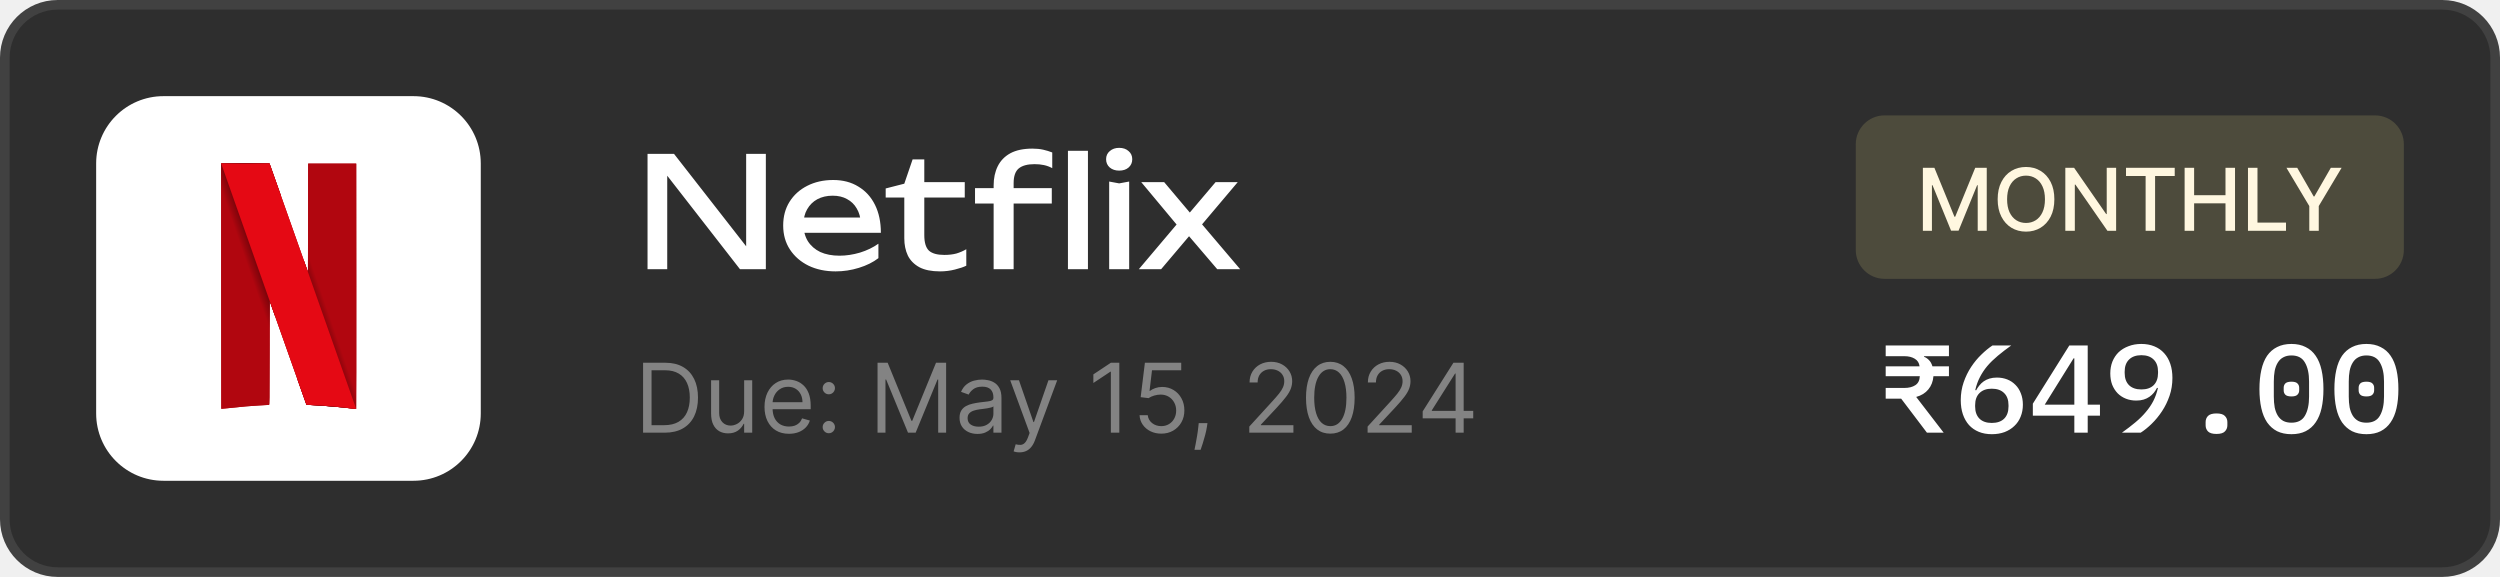
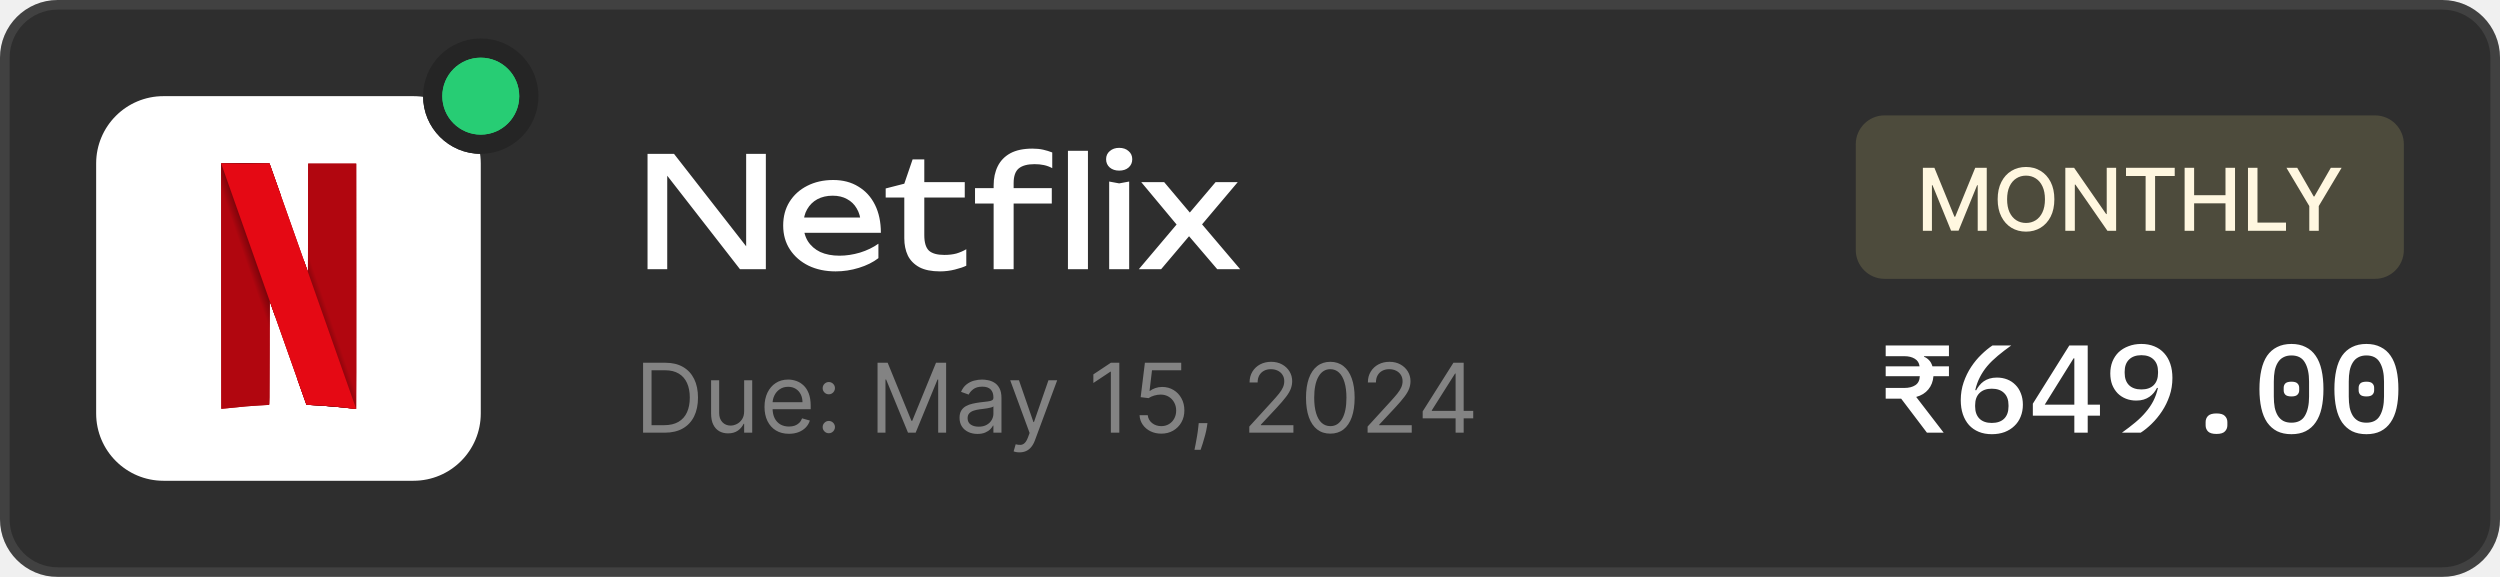
<svg xmlns="http://www.w3.org/2000/svg" width="260" height="60" viewBox="0 0 260 60" fill="none">
  <g clip-path="url(#clip0_32_7)">
-     <rect x="0.5" y="0.5" width="259" height="59" rx="5.5" fill="#2E2E2E" stroke="#414141" />
+     <g filter="url(#filter0_b_32_7)">
+       <rect width="260" height="60" rx="6" fill="#2E2E2E" fill-opacity="0.1" />
+       <rect x="0.5" y="0.5" width="259" height="59" rx="5.5" fill="#2E2E2E" stroke="#414141" />
+     </g>
    <rect x="10" y="10" width="40" height="40" rx="7" fill="white" />
    <path fill-rule="evenodd" clip-rule="evenodd" d="M32.047 17.017L32.037 22.656L32.027 28.296L31.563 26.986C31.562 26.986 31.562 26.984 31.562 26.984L30.962 39.539C31.552 41.203 31.868 42.092 31.871 42.096C31.876 42.1 32.212 42.12 32.618 42.141C33.848 42.202 35.372 42.333 36.528 42.476C36.796 42.509 37.026 42.526 37.04 42.514C37.054 42.502 37.061 36.76 37.057 29.754L37.048 17.017H32.047ZM23 17V29.75C23 36.763 23.007 42.507 23.015 42.516C23.024 42.524 23.458 42.483 23.98 42.425C24.503 42.366 25.225 42.293 25.585 42.263C26.137 42.216 27.785 42.11 27.976 42.109C28.032 42.109 28.035 41.822 28.044 36.709L28.052 31.309L28.451 32.437C28.512 32.612 28.532 32.666 28.592 32.836L29.191 20.284C29.064 19.925 29.131 20.114 28.985 19.702C28.496 18.317 28.08 17.143 28.062 17.092L28.029 17H23Z" fill="#B1060F" />
    <path fill-rule="evenodd" clip-rule="evenodd" d="M23 17V24.157L28.042 37.531C28.042 37.225 28.043 37.059 28.044 36.709L28.052 31.309L28.451 32.437C30.671 38.72 31.864 42.089 31.871 42.096C31.876 42.1 32.212 42.12 32.618 42.141C33.848 42.202 35.372 42.333 36.528 42.476C36.796 42.509 37.026 42.526 37.04 42.514C37.049 42.505 37.056 39.69 37.057 35.718L32.039 21.291L32.037 22.656L32.027 28.296L31.563 26.986C31.109 25.707 30.807 24.852 28.985 19.702C28.496 18.317 28.08 17.143 28.062 17.092L28.029 17H23Z" fill="url(#paint0_radial_32_7)" />
    <path fill-rule="evenodd" clip-rule="evenodd" d="M23 17L28.052 31.315V31.309L28.451 32.437C30.671 38.72 31.864 42.089 31.871 42.096C31.876 42.1 32.212 42.12 32.618 42.141C33.848 42.202 35.372 42.333 36.528 42.476C36.794 42.509 37.023 42.526 37.039 42.514L32.027 28.293V28.296L31.563 26.986C31.109 25.707 30.807 24.852 28.985 19.702C28.496 18.317 28.08 17.143 28.062 17.092L28.029 17L23 17Z" fill="#E50914" />
    <path fill-rule="evenodd" clip-rule="evenodd" d="M32.047 17.017L32.037 22.656L32.027 28.296L31.563 26.986C31.562 26.986 31.562 26.984 31.562 26.984L30.962 39.539C31.552 41.203 31.868 42.092 31.871 42.096C31.876 42.1 32.212 42.12 32.618 42.141C33.848 42.202 35.372 42.333 36.528 42.476C36.796 42.509 37.026 42.526 37.04 42.514C37.054 42.502 37.061 36.76 37.057 29.754L37.048 17.017H32.047ZM23 17V29.75C23 36.763 23.007 42.507 23.015 42.516C23.024 42.524 23.458 42.483 23.98 42.425C24.503 42.366 25.225 42.293 25.585 42.263C26.137 42.216 27.785 42.11 27.976 42.109C28.032 42.109 28.035 41.822 28.044 36.709L28.052 31.309L28.451 32.437C28.512 32.612 28.532 32.666 28.592 32.836L29.191 20.284C29.064 19.925 29.131 20.114 28.985 19.702C28.496 18.317 28.08 17.143 28.062 17.092L28.029 17H23Z" fill="#B1060F" />
    <path fill-rule="evenodd" clip-rule="evenodd" d="M23 17V24.157L28.042 37.531C28.042 37.225 28.043 37.059 28.044 36.709L28.052 31.309L28.451 32.437C30.671 38.72 31.864 42.089 31.871 42.096C31.876 42.1 32.212 42.12 32.618 42.141C33.848 42.202 35.372 42.333 36.528 42.476C36.796 42.509 37.026 42.526 37.04 42.514C37.049 42.505 37.056 39.69 37.057 35.718L32.039 21.291L32.037 22.656L32.027 28.296L31.563 26.986C31.109 25.707 30.807 24.852 28.985 19.702C28.496 18.317 28.08 17.143 28.062 17.092L28.029 17H23Z" fill="url(#paint1_radial_32_7)" />
    <path fill-rule="evenodd" clip-rule="evenodd" d="M23 17L28.052 31.315V31.309L28.451 32.437C30.671 38.72 31.864 42.089 31.871 42.096C31.876 42.1 32.212 42.12 32.618 42.141C33.848 42.202 35.372 42.333 36.528 42.476C36.794 42.509 37.023 42.526 37.039 42.514L32.027 28.293V28.296L31.563 26.986C31.109 25.707 30.807 24.852 28.985 19.702C28.496 18.317 28.08 17.143 28.062 17.092L28.029 17L23 17Z" fill="#E50914" />
    <path d="M78.464 26.72L77.6 26.816V16H79.648V28H76.96L68.544 17.184L69.392 17.088V28H67.344V16H70.096L78.464 26.72ZM86.907 28.224C85.851 28.224 84.913 28.027 84.091 27.632C83.27 27.227 82.625 26.667 82.155 25.952C81.686 25.237 81.451 24.405 81.451 23.456C81.451 22.517 81.67 21.696 82.107 20.992C82.555 20.277 83.169 19.723 83.947 19.328C84.737 18.923 85.638 18.72 86.651 18.72C87.665 18.72 88.539 18.949 89.275 19.408C90.022 19.856 90.598 20.491 91.003 21.312C91.409 22.133 91.611 23.099 91.611 24.208H83.083V22.624H90.571L89.531 23.216C89.499 22.619 89.355 22.107 89.099 21.68C88.854 21.253 88.518 20.928 88.091 20.704C87.675 20.469 87.179 20.352 86.603 20.352C85.995 20.352 85.462 20.475 85.003 20.72C84.555 20.965 84.203 21.312 83.947 21.76C83.691 22.197 83.563 22.72 83.563 23.328C83.563 24 83.713 24.581 84.011 25.072C84.321 25.563 84.753 25.941 85.307 26.208C85.873 26.464 86.539 26.592 87.307 26.592C88.001 26.592 88.71 26.485 89.435 26.272C90.161 26.048 90.801 25.739 91.355 25.344V26.848C90.801 27.275 90.123 27.611 89.323 27.856C88.534 28.101 87.729 28.224 86.907 28.224ZM92.111 20.544V19.6L94.047 19.104L94.911 16.576H96.127V18.944H100.335V20.544H96.127V24.464C96.127 25.221 96.287 25.755 96.607 26.064C96.938 26.363 97.471 26.512 98.207 26.512C98.677 26.512 99.093 26.464 99.455 26.368C99.818 26.261 100.165 26.112 100.495 25.92V27.632C100.218 27.771 99.823 27.904 99.311 28.032C98.81 28.16 98.293 28.224 97.759 28.224C96.874 28.224 96.159 28.08 95.615 27.792C95.071 27.493 94.671 27.088 94.415 26.576C94.17 26.053 94.047 25.456 94.047 24.784V20.544H92.111ZM107.594 17.072C106.858 17.072 106.309 17.221 105.946 17.52C105.594 17.819 105.418 18.325 105.418 19.04V28H103.338V19.296C103.338 18.528 103.482 17.856 103.77 17.28C104.058 16.704 104.496 16.256 105.082 15.936C105.68 15.616 106.442 15.456 107.37 15.456C107.786 15.456 108.16 15.493 108.49 15.568C108.821 15.643 109.136 15.739 109.434 15.856V17.488C109.157 17.339 108.869 17.232 108.57 17.168C108.272 17.104 107.946 17.072 107.594 17.072ZM101.402 21.168V19.568H109.386V21.168H101.402ZM111.066 15.68H113.146V28H111.066V15.68ZM115.354 18.88L116.394 19.072L117.434 18.88V28H115.354V18.88ZM116.394 17.744C115.999 17.744 115.674 17.637 115.418 17.424C115.162 17.2 115.034 16.912 115.034 16.56C115.034 16.208 115.162 15.925 115.418 15.712C115.674 15.488 115.999 15.376 116.394 15.376C116.799 15.376 117.125 15.488 117.37 15.712C117.626 15.925 117.754 16.208 117.754 16.56C117.754 16.912 117.626 17.2 117.37 17.424C117.125 17.637 116.799 17.744 116.394 17.744ZM118.435 28L122.803 22.832L122.787 23.856L118.691 18.944H121.075L124.179 22.624H123.299L126.419 18.944H128.723L124.547 23.888L124.467 22.688L128.979 28H126.595L123.203 24.032H124.115L120.755 28H118.435Z" fill="white" />
    <path d="M69.125 45H66.881V37.727H69.224C69.93 37.727 70.534 37.873 71.035 38.164C71.537 38.453 71.922 38.868 72.19 39.41C72.457 39.95 72.591 40.597 72.591 41.349C72.591 42.107 72.456 42.759 72.186 43.306C71.916 43.851 71.523 44.27 71.007 44.563C70.491 44.854 69.864 45 69.125 45ZM67.761 44.219H69.068C69.669 44.219 70.168 44.103 70.563 43.871C70.959 43.639 71.253 43.309 71.447 42.88C71.642 42.452 71.739 41.941 71.739 41.349C71.739 40.762 71.643 40.257 71.451 39.833C71.259 39.407 70.973 39.08 70.592 38.853C70.21 38.623 69.736 38.508 69.168 38.508H67.761V44.219ZM77.392 42.77V39.545H78.23V45H77.392V44.077H77.335C77.207 44.354 77.008 44.589 76.739 44.783C76.469 44.975 76.128 45.071 75.716 45.071C75.375 45.071 75.072 44.996 74.807 44.847C74.542 44.696 74.333 44.468 74.182 44.166C74.03 43.86 73.954 43.475 73.954 43.011V39.545H74.793V42.955C74.793 43.352 74.904 43.669 75.126 43.906C75.351 44.143 75.638 44.261 75.986 44.261C76.194 44.261 76.406 44.208 76.621 44.102C76.839 43.995 77.022 43.832 77.168 43.611C77.317 43.391 77.392 43.111 77.392 42.77ZM82.052 45.114C81.526 45.114 81.073 44.998 80.692 44.766C80.313 44.531 80.021 44.205 79.815 43.785C79.611 43.364 79.509 42.874 79.509 42.315C79.509 41.757 79.611 41.264 79.815 40.838C80.021 40.41 80.307 40.076 80.674 39.837C81.043 39.595 81.474 39.474 81.967 39.474C82.251 39.474 82.531 39.522 82.808 39.617C83.085 39.711 83.338 39.865 83.565 40.078C83.792 40.289 83.973 40.568 84.108 40.916C84.243 41.264 84.311 41.693 84.311 42.202V42.557H80.106V41.832H83.458C83.458 41.525 83.397 41.25 83.274 41.008C83.153 40.767 82.98 40.577 82.755 40.437C82.533 40.297 82.27 40.227 81.967 40.227C81.633 40.227 81.344 40.31 81.1 40.476C80.859 40.639 80.673 40.852 80.543 41.115C80.413 41.378 80.347 41.66 80.347 41.96V42.443C80.347 42.855 80.418 43.204 80.561 43.491C80.705 43.775 80.905 43.992 81.161 44.141C81.416 44.287 81.713 44.361 82.052 44.361C82.272 44.361 82.471 44.33 82.649 44.269C82.829 44.205 82.984 44.11 83.114 43.984C83.244 43.856 83.345 43.698 83.416 43.508L84.225 43.736C84.14 44.01 83.997 44.252 83.796 44.46C83.594 44.666 83.346 44.827 83.05 44.943C82.754 45.057 82.421 45.114 82.052 45.114ZM86.196 45.057C86.021 45.057 85.871 44.994 85.745 44.869C85.62 44.743 85.557 44.593 85.557 44.418C85.557 44.242 85.62 44.092 85.745 43.967C85.871 43.841 86.021 43.778 86.196 43.778C86.371 43.778 86.522 43.841 86.647 43.967C86.773 44.092 86.835 44.242 86.835 44.418C86.835 44.534 86.806 44.64 86.747 44.737C86.69 44.834 86.613 44.912 86.516 44.972C86.421 45.028 86.315 45.057 86.196 45.057ZM86.196 41.008C86.021 41.008 85.871 40.946 85.745 40.82C85.62 40.695 85.557 40.544 85.557 40.369C85.557 40.194 85.62 40.044 85.745 39.918C85.871 39.793 86.021 39.73 86.196 39.73C86.371 39.73 86.522 39.793 86.647 39.918C86.773 40.044 86.835 40.194 86.835 40.369C86.835 40.485 86.806 40.592 86.747 40.689C86.69 40.786 86.613 40.864 86.516 40.923C86.421 40.98 86.315 41.008 86.196 41.008ZM91.265 37.727H92.317L94.788 43.764H94.873L97.345 37.727H98.396V45H97.572V39.474H97.501L95.228 45H94.433L92.16 39.474H92.089V45H91.265V37.727ZM101.653 45.128C101.308 45.128 100.994 45.063 100.712 44.932C100.431 44.8 100.207 44.609 100.041 44.361C99.876 44.11 99.793 43.807 99.793 43.452C99.793 43.139 99.854 42.886 99.977 42.692C100.1 42.495 100.265 42.341 100.471 42.23C100.677 42.119 100.904 42.036 101.153 41.981C101.404 41.925 101.656 41.88 101.909 41.847C102.241 41.804 102.509 41.772 102.715 41.751C102.924 41.727 103.075 41.688 103.17 41.633C103.267 41.579 103.315 41.484 103.315 41.349V41.321C103.315 40.971 103.219 40.698 103.028 40.504C102.838 40.31 102.551 40.213 102.165 40.213C101.765 40.213 101.451 40.301 101.224 40.476C100.996 40.651 100.837 40.838 100.744 41.037L99.949 40.753C100.091 40.421 100.28 40.163 100.517 39.979C100.756 39.792 101.017 39.661 101.298 39.588C101.582 39.512 101.862 39.474 102.136 39.474C102.312 39.474 102.513 39.496 102.74 39.538C102.97 39.579 103.191 39.663 103.404 39.791C103.62 39.918 103.798 40.111 103.94 40.369C104.082 40.627 104.153 40.973 104.153 41.406V45H103.315V44.261H103.273C103.216 44.38 103.121 44.506 102.989 44.641C102.856 44.776 102.68 44.891 102.46 44.986C102.239 45.081 101.971 45.128 101.653 45.128ZM101.781 44.375C102.113 44.375 102.392 44.31 102.619 44.18C102.849 44.05 103.022 43.881 103.138 43.675C103.256 43.469 103.315 43.253 103.315 43.026V42.258C103.28 42.301 103.202 42.34 103.081 42.376C102.963 42.409 102.825 42.438 102.669 42.465C102.515 42.488 102.365 42.51 102.218 42.528C102.074 42.545 101.956 42.559 101.866 42.571C101.649 42.599 101.445 42.646 101.256 42.709C101.069 42.771 100.917 42.865 100.801 42.99C100.688 43.113 100.631 43.281 100.631 43.494C100.631 43.785 100.738 44.006 100.954 44.155C101.172 44.302 101.447 44.375 101.781 44.375ZM106.028 47.045C105.885 47.045 105.759 47.034 105.648 47.01C105.536 46.989 105.459 46.967 105.417 46.946L105.63 46.207C105.833 46.26 106.013 46.278 106.17 46.264C106.326 46.25 106.464 46.18 106.585 46.055C106.708 45.932 106.821 45.731 106.922 45.455L107.079 45.028L105.062 39.545H105.971L107.476 43.892H107.533L109.039 39.545H109.948L107.633 45.795C107.528 46.077 107.399 46.31 107.246 46.495C107.092 46.682 106.913 46.821 106.709 46.91C106.508 47.001 106.281 47.045 106.028 47.045ZM116.409 37.727V45H115.529V38.651H115.486L113.71 39.83V38.935L115.529 37.727H116.409ZM120.774 45.099C120.357 45.099 119.982 45.017 119.648 44.851C119.314 44.685 119.047 44.458 118.845 44.169C118.644 43.88 118.534 43.551 118.515 43.182H119.367C119.401 43.511 119.55 43.783 119.815 43.999C120.082 44.212 120.402 44.318 120.774 44.318C121.072 44.318 121.337 44.248 121.569 44.109C121.803 43.969 121.987 43.777 122.119 43.533C122.254 43.287 122.322 43.009 122.322 42.699C122.322 42.382 122.252 42.099 122.112 41.85C121.975 41.599 121.786 41.401 121.544 41.257C121.303 41.113 121.027 41.039 120.717 41.037C120.494 41.035 120.266 41.069 120.031 41.14C119.797 41.209 119.604 41.297 119.453 41.406L118.629 41.307L119.069 37.727H122.847V38.508H119.808L119.552 40.653H119.595C119.744 40.535 119.931 40.437 120.156 40.359C120.381 40.281 120.615 40.242 120.859 40.242C121.304 40.242 121.7 40.348 122.048 40.561C122.399 40.772 122.673 41.061 122.872 41.428C123.074 41.794 123.174 42.214 123.174 42.685C123.174 43.149 123.07 43.563 122.862 43.928C122.656 44.29 122.372 44.576 122.009 44.787C121.647 44.995 121.235 45.099 120.774 45.099ZM125.576 44.006L125.519 44.389C125.479 44.659 125.417 44.948 125.334 45.256C125.254 45.563 125.17 45.853 125.082 46.126C124.994 46.398 124.922 46.615 124.865 46.776H124.226C124.257 46.624 124.297 46.424 124.347 46.175C124.397 45.927 124.446 45.649 124.496 45.341C124.548 45.035 124.591 44.723 124.624 44.403L124.667 44.006H125.576ZM129.927 45V44.361L132.327 41.733C132.609 41.425 132.841 41.158 133.023 40.93C133.206 40.701 133.34 40.485 133.428 40.284C133.518 40.081 133.563 39.867 133.563 39.645C133.563 39.389 133.501 39.168 133.378 38.981C133.258 38.794 133.092 38.649 132.881 38.548C132.671 38.446 132.434 38.395 132.171 38.395C131.892 38.395 131.648 38.453 131.439 38.569C131.233 38.682 131.074 38.842 130.96 39.048C130.849 39.254 130.793 39.496 130.793 39.773H129.955C129.955 39.347 130.053 38.972 130.25 38.651C130.446 38.329 130.714 38.078 131.052 37.898C131.393 37.718 131.776 37.628 132.199 37.628C132.626 37.628 133.003 37.718 133.332 37.898C133.661 38.078 133.919 38.32 134.106 38.626C134.293 38.931 134.387 39.271 134.387 39.645C134.387 39.912 134.338 40.174 134.241 40.43C134.147 40.683 133.981 40.966 133.744 41.278C133.51 41.589 133.184 41.967 132.768 42.415L131.134 44.162V44.219H134.515V45H129.927ZM138.354 45.099C137.818 45.099 137.363 44.954 136.986 44.663C136.61 44.369 136.322 43.944 136.123 43.388C135.925 42.829 135.825 42.154 135.825 41.364C135.825 40.578 135.925 39.907 136.123 39.35C136.325 38.791 136.613 38.365 136.99 38.072C137.369 37.776 137.823 37.628 138.354 37.628C138.884 37.628 139.337 37.776 139.714 38.072C140.092 38.365 140.381 38.791 140.58 39.35C140.781 39.907 140.882 40.578 140.882 41.364C140.882 42.154 140.782 42.829 140.584 43.388C140.385 43.944 140.097 44.369 139.721 44.663C139.344 44.954 138.889 45.099 138.354 45.099ZM138.354 44.318C138.884 44.318 139.296 44.062 139.589 43.551C139.883 43.04 140.03 42.311 140.03 41.364C140.03 40.734 139.962 40.198 139.827 39.755C139.695 39.312 139.503 38.975 139.252 38.743C139.003 38.511 138.704 38.395 138.354 38.395C137.828 38.395 137.417 38.654 137.121 39.173C136.825 39.689 136.677 40.419 136.677 41.364C136.677 41.993 136.744 42.528 136.876 42.969C137.009 43.409 137.199 43.744 137.448 43.974C137.699 44.203 138.001 44.318 138.354 44.318ZM142.231 45V44.361L144.632 41.733C144.914 41.425 145.146 41.158 145.328 40.93C145.51 40.701 145.645 40.485 145.733 40.284C145.823 40.081 145.868 39.867 145.868 39.645C145.868 39.389 145.806 39.168 145.683 38.981C145.562 38.794 145.397 38.649 145.186 38.548C144.975 38.446 144.738 38.395 144.476 38.395C144.196 38.395 143.952 38.453 143.744 38.569C143.538 38.682 143.378 38.842 143.265 39.048C143.153 39.254 143.098 39.496 143.098 39.773H142.26C142.26 39.347 142.358 38.972 142.555 38.651C142.751 38.329 143.019 38.078 143.357 37.898C143.698 37.718 144.08 37.628 144.504 37.628C144.93 37.628 145.308 37.718 145.637 37.898C145.966 38.078 146.224 38.32 146.411 38.626C146.598 38.931 146.692 39.271 146.692 39.645C146.692 39.912 146.643 40.174 146.546 40.43C146.451 40.683 146.286 40.966 146.049 41.278C145.814 41.589 145.489 41.967 145.072 42.415L143.439 44.162V44.219H146.819V45H142.231ZM147.959 43.508V42.784L151.155 37.727H151.681V38.849H151.326L148.911 42.67V42.727H153.215V43.508H147.959ZM151.383 45V43.288V42.951V37.727H152.221V45H151.383Z" fill="#838383" />
    <path d="M200.402 45L197.724 41.464H196.112V40.346H198.062C198.521 40.346 198.898 40.251 199.193 40.06C199.487 39.869 199.643 39.557 199.661 39.124H196.112V38.097H199.635C199.591 37.742 199.422 37.477 199.128 37.304C198.842 37.131 198.486 37.044 198.062 37.044H196.112V35.926H202.69V37.044H200.103V37.109C200.276 37.17 200.441 37.278 200.597 37.434C200.761 37.59 200.887 37.811 200.974 38.097H202.69V39.124H201.078C201.034 39.67 200.857 40.129 200.545 40.502C200.241 40.875 199.821 41.135 199.284 41.282L202.144 45H200.402ZM207.156 45.156C206.645 45.156 206.19 45.074 205.791 44.909C205.393 44.744 205.055 44.51 204.777 44.207C204.5 43.895 204.288 43.522 204.14 43.089C203.993 42.656 203.919 42.166 203.919 41.62C203.919 40.961 204.019 40.342 204.218 39.761C204.418 39.18 204.678 38.647 204.998 38.162C205.319 37.677 205.674 37.248 206.064 36.875C206.454 36.494 206.84 36.177 207.221 35.926H209.171C208.651 36.299 208.183 36.658 207.767 37.005C207.351 37.352 206.987 37.707 206.675 38.071C206.372 38.435 206.116 38.821 205.908 39.228C205.7 39.627 205.54 40.073 205.427 40.567L205.518 40.593C205.614 40.411 205.726 40.242 205.856 40.086C205.986 39.921 206.138 39.778 206.311 39.657C206.485 39.536 206.684 39.44 206.909 39.371C207.135 39.302 207.39 39.267 207.676 39.267C208.066 39.267 208.426 39.332 208.755 39.462C209.085 39.592 209.371 39.783 209.613 40.034C209.856 40.277 210.042 40.571 210.172 40.918C210.311 41.265 210.38 41.655 210.38 42.088C210.38 42.539 210.302 42.955 210.146 43.336C209.999 43.709 209.782 44.029 209.496 44.298C209.219 44.567 208.881 44.779 208.482 44.935C208.084 45.082 207.642 45.156 207.156 45.156ZM207.143 43.986C207.698 43.986 208.127 43.839 208.43 43.544C208.734 43.241 208.885 42.816 208.885 42.27V42.14C208.885 41.594 208.734 41.174 208.43 40.879C208.127 40.576 207.698 40.424 207.143 40.424C206.597 40.424 206.173 40.576 205.869 40.879C205.566 41.174 205.414 41.594 205.414 42.14V42.27C205.414 42.816 205.566 43.241 205.869 43.544C206.173 43.839 206.597 43.986 207.143 43.986ZM215.731 45V43.232H211.415V41.984L215.211 35.926H217.122V42.088H218.396V43.232H217.122V45H215.731ZM212.65 42.088H215.731V37.265H215.653L212.65 42.088ZM225.931 39.306C225.931 39.965 225.832 40.584 225.632 41.165C225.433 41.746 225.173 42.279 224.852 42.764C224.532 43.249 224.176 43.683 223.786 44.064C223.396 44.445 223.011 44.757 222.629 45H220.679C221.199 44.627 221.667 44.268 222.083 43.921C222.499 43.574 222.859 43.219 223.162 42.855C223.474 42.491 223.734 42.11 223.942 41.711C224.15 41.304 224.311 40.853 224.423 40.359L224.332 40.333C224.237 40.515 224.124 40.688 223.994 40.853C223.864 41.009 223.713 41.148 223.539 41.269C223.366 41.39 223.167 41.486 222.941 41.555C222.716 41.624 222.46 41.659 222.174 41.659C221.784 41.659 221.425 41.594 221.095 41.464C220.766 41.334 220.48 41.148 220.237 40.905C219.995 40.654 219.804 40.355 219.665 40.008C219.535 39.661 219.47 39.271 219.47 38.838C219.47 38.387 219.544 37.976 219.691 37.603C219.847 37.222 220.064 36.897 220.341 36.628C220.627 36.359 220.97 36.151 221.368 36.004C221.767 35.848 222.209 35.77 222.694 35.77C223.197 35.77 223.648 35.852 224.046 36.017C224.454 36.182 224.796 36.42 225.073 36.732C225.351 37.035 225.563 37.404 225.71 37.837C225.858 38.27 225.931 38.76 225.931 39.306ZM222.707 40.502C223.253 40.502 223.678 40.355 223.981 40.06C224.285 39.757 224.436 39.332 224.436 38.786V38.656C224.436 38.11 224.285 37.69 223.981 37.395C223.678 37.092 223.253 36.94 222.707 36.94C222.153 36.94 221.724 37.092 221.42 37.395C221.117 37.69 220.965 38.11 220.965 38.656V38.786C220.965 39.332 221.117 39.757 221.42 40.06C221.724 40.355 222.153 40.502 222.707 40.502ZM230.515 45.13C230.099 45.13 229.805 45.043 229.631 44.87C229.467 44.697 229.384 44.484 229.384 44.233V43.895C229.384 43.644 229.467 43.431 229.631 43.258C229.805 43.085 230.099 42.998 230.515 42.998C230.931 42.998 231.222 43.085 231.386 43.258C231.56 43.431 231.646 43.644 231.646 43.895V44.233C231.646 44.484 231.56 44.697 231.386 44.87C231.222 45.043 230.931 45.13 230.515 45.13ZM238.31 45.156C237.738 45.156 237.24 45.052 236.815 44.844C236.399 44.627 236.052 44.32 235.775 43.921C235.506 43.522 235.307 43.033 235.177 42.452C235.047 41.871 234.982 41.208 234.982 40.463C234.982 39.726 235.047 39.068 235.177 38.487C235.307 37.898 235.506 37.404 235.775 37.005C236.052 36.606 236.399 36.303 236.815 36.095C237.24 35.878 237.738 35.77 238.31 35.77C238.882 35.77 239.376 35.878 239.792 36.095C240.217 36.303 240.563 36.606 240.832 37.005C241.109 37.404 241.313 37.898 241.443 38.487C241.573 39.068 241.638 39.726 241.638 40.463C241.638 41.208 241.573 41.871 241.443 42.452C241.313 43.033 241.109 43.522 240.832 43.921C240.563 44.32 240.217 44.627 239.792 44.844C239.376 45.052 238.882 45.156 238.31 45.156ZM238.31 43.96C238.969 43.96 239.437 43.717 239.714 43.232C240 42.738 240.143 42.075 240.143 41.243V39.683C240.143 38.851 240 38.192 239.714 37.707C239.437 37.213 238.969 36.966 238.31 36.966C237.981 36.966 237.699 37.031 237.465 37.161C237.231 37.282 237.04 37.464 236.893 37.707C236.746 37.941 236.637 38.227 236.568 38.565C236.507 38.894 236.477 39.267 236.477 39.683V41.243C236.477 41.659 236.507 42.036 236.568 42.374C236.637 42.703 236.746 42.989 236.893 43.232C237.04 43.466 237.231 43.648 237.465 43.778C237.699 43.899 237.981 43.96 238.31 43.96ZM238.31 41.23C238.007 41.23 237.794 41.169 237.673 41.048C237.56 40.927 237.504 40.779 237.504 40.606V40.32C237.504 40.147 237.56 39.999 237.673 39.878C237.794 39.757 238.007 39.696 238.31 39.696C238.613 39.696 238.821 39.757 238.934 39.878C239.055 39.999 239.116 40.147 239.116 40.32V40.606C239.116 40.779 239.055 40.927 238.934 41.048C238.821 41.169 238.613 41.23 238.31 41.23ZM246.105 45.156C245.533 45.156 245.035 45.052 244.61 44.844C244.194 44.627 243.847 44.32 243.57 43.921C243.301 43.522 243.102 43.033 242.972 42.452C242.842 41.871 242.777 41.208 242.777 40.463C242.777 39.726 242.842 39.068 242.972 38.487C243.102 37.898 243.301 37.404 243.57 37.005C243.847 36.606 244.194 36.303 244.61 36.095C245.035 35.878 245.533 35.77 246.105 35.77C246.677 35.77 247.171 35.878 247.587 36.095C248.012 36.303 248.358 36.606 248.627 37.005C248.904 37.404 249.108 37.898 249.238 38.487C249.368 39.068 249.433 39.726 249.433 40.463C249.433 41.208 249.368 41.871 249.238 42.452C249.108 43.033 248.904 43.522 248.627 43.921C248.358 44.32 248.012 44.627 247.587 44.844C247.171 45.052 246.677 45.156 246.105 45.156ZM246.105 43.96C246.764 43.96 247.232 43.717 247.509 43.232C247.795 42.738 247.938 42.075 247.938 41.243V39.683C247.938 38.851 247.795 38.192 247.509 37.707C247.232 37.213 246.764 36.966 246.105 36.966C245.776 36.966 245.494 37.031 245.26 37.161C245.026 37.282 244.835 37.464 244.688 37.707C244.541 37.941 244.432 38.227 244.363 38.565C244.302 38.894 244.272 39.267 244.272 39.683V41.243C244.272 41.659 244.302 42.036 244.363 42.374C244.432 42.703 244.541 42.989 244.688 43.232C244.835 43.466 245.026 43.648 245.26 43.778C245.494 43.899 245.776 43.96 246.105 43.96ZM246.105 41.23C245.802 41.23 245.589 41.169 245.468 41.048C245.355 40.927 245.299 40.779 245.299 40.606V40.32C245.299 40.147 245.355 39.999 245.468 39.878C245.589 39.757 245.802 39.696 246.105 39.696C246.408 39.696 246.616 39.757 246.729 39.878C246.85 39.999 246.911 40.147 246.911 40.32V40.606C246.911 40.779 246.85 40.927 246.729 41.048C246.616 41.169 246.408 41.23 246.105 41.23Z" fill="white" />
    <rect x="193" y="12" width="57" height="17" rx="3" fill="#4D4B3C" />
    <path d="M199.98 17.454H201.179L203.263 22.543H203.339L205.423 17.454H206.622V24H205.682V19.264H205.621L203.691 23.99H202.911L200.981 19.26H200.92V24H199.98V17.454ZM213.653 20.727C213.653 21.426 213.525 22.027 213.27 22.53C213.014 23.03 212.663 23.416 212.218 23.687C211.775 23.955 211.271 24.09 210.706 24.09C210.14 24.09 209.634 23.955 209.188 23.687C208.745 23.416 208.396 23.029 208.14 22.527C207.884 22.024 207.757 21.424 207.757 20.727C207.757 20.028 207.884 19.429 208.14 18.928C208.396 18.425 208.745 18.039 209.188 17.771C209.634 17.5 210.14 17.365 210.706 17.365C211.271 17.365 211.775 17.5 212.218 17.771C212.663 18.039 213.014 18.425 213.27 18.928C213.525 19.429 213.653 20.028 213.653 20.727ZM212.675 20.727C212.675 20.195 212.589 19.746 212.416 19.382C212.246 19.015 212.011 18.738 211.713 18.551C211.417 18.361 211.081 18.266 210.706 18.266C210.329 18.266 209.993 18.361 209.697 18.551C209.4 18.738 209.166 19.015 208.993 19.382C208.823 19.746 208.738 20.195 208.738 20.727C208.738 21.26 208.823 21.709 208.993 22.076C209.166 22.44 209.4 22.717 209.697 22.907C209.993 23.095 210.329 23.188 210.706 23.188C211.081 23.188 211.417 23.095 211.713 22.907C212.011 22.717 212.246 22.44 212.416 22.076C212.589 21.709 212.675 21.26 212.675 20.727ZM220.077 17.454V24H219.17L215.843 19.2H215.782V24H214.794V17.454H215.709L219.039 22.261H219.099V17.454H220.077ZM221.105 18.305V17.454H226.171V18.305H224.129V24H223.144V18.305H221.105ZM227.2 24V17.454H228.188V20.299H231.451V17.454H232.442V24H231.451V21.146H228.188V24H227.2ZM233.79 24V17.454H234.778V23.15H237.744V24H233.79ZM237.792 17.454H238.914L240.623 20.43H240.694L242.404 17.454H243.525L241.151 21.43V24H240.166V21.43L237.792 17.454Z" fill="#FFF7E0" />
+     <circle cx="50" cy="10" r="6" fill="#2E2E2E" />
+     <circle cx="50" cy="10" r="6" fill="#252525" />
+     <circle cx="50" cy="10" r="4" fill="#27CD74" />
+     <circle cx="50" cy="10" r="4" fill="#27CD74" />
  </g>
  <defs>
+     <filter id="filter0_b_32_7" x="-5" y="-5" width="270" height="70" filterUnits="userSpaceOnUse" color-interpolation-filters="sRGB">
+       <feFlood flood-opacity="0" result="BackgroundImageFix" />
+       <feGaussianBlur in="BackgroundImageFix" stdDeviation="2.5" />
+       <feComposite in2="SourceAlpha" operator="in" result="effect1_backgroundBlur_32_7" />
+       <feBlend mode="normal" in="SourceGraphic" in2="effect1_backgroundBlur_32_7" result="shape" />
+     </filter>
    <radialGradient id="paint0_radial_32_7" cx="0" cy="0" r="1" gradientUnits="userSpaceOnUse" gradientTransform="translate(29.7952 29.6107) rotate(-19.0977) scale(3.18616 116.706)">
      <stop />
      <stop offset="1" stop-opacity="0" />
    </radialGradient>
    <radialGradient id="paint1_radial_32_7" cx="0" cy="0" r="1" gradientUnits="userSpaceOnUse" gradientTransform="translate(29.7952 29.6107) rotate(-19.0977) scale(3.18616 116.706)">
      <stop />
      <stop offset="1" stop-opacity="0" />
    </radialGradient>
    <clipPath id="clip0_32_7">
      <rect width="260" height="60" fill="white" />
    </clipPath>
  </defs>
</svg>
